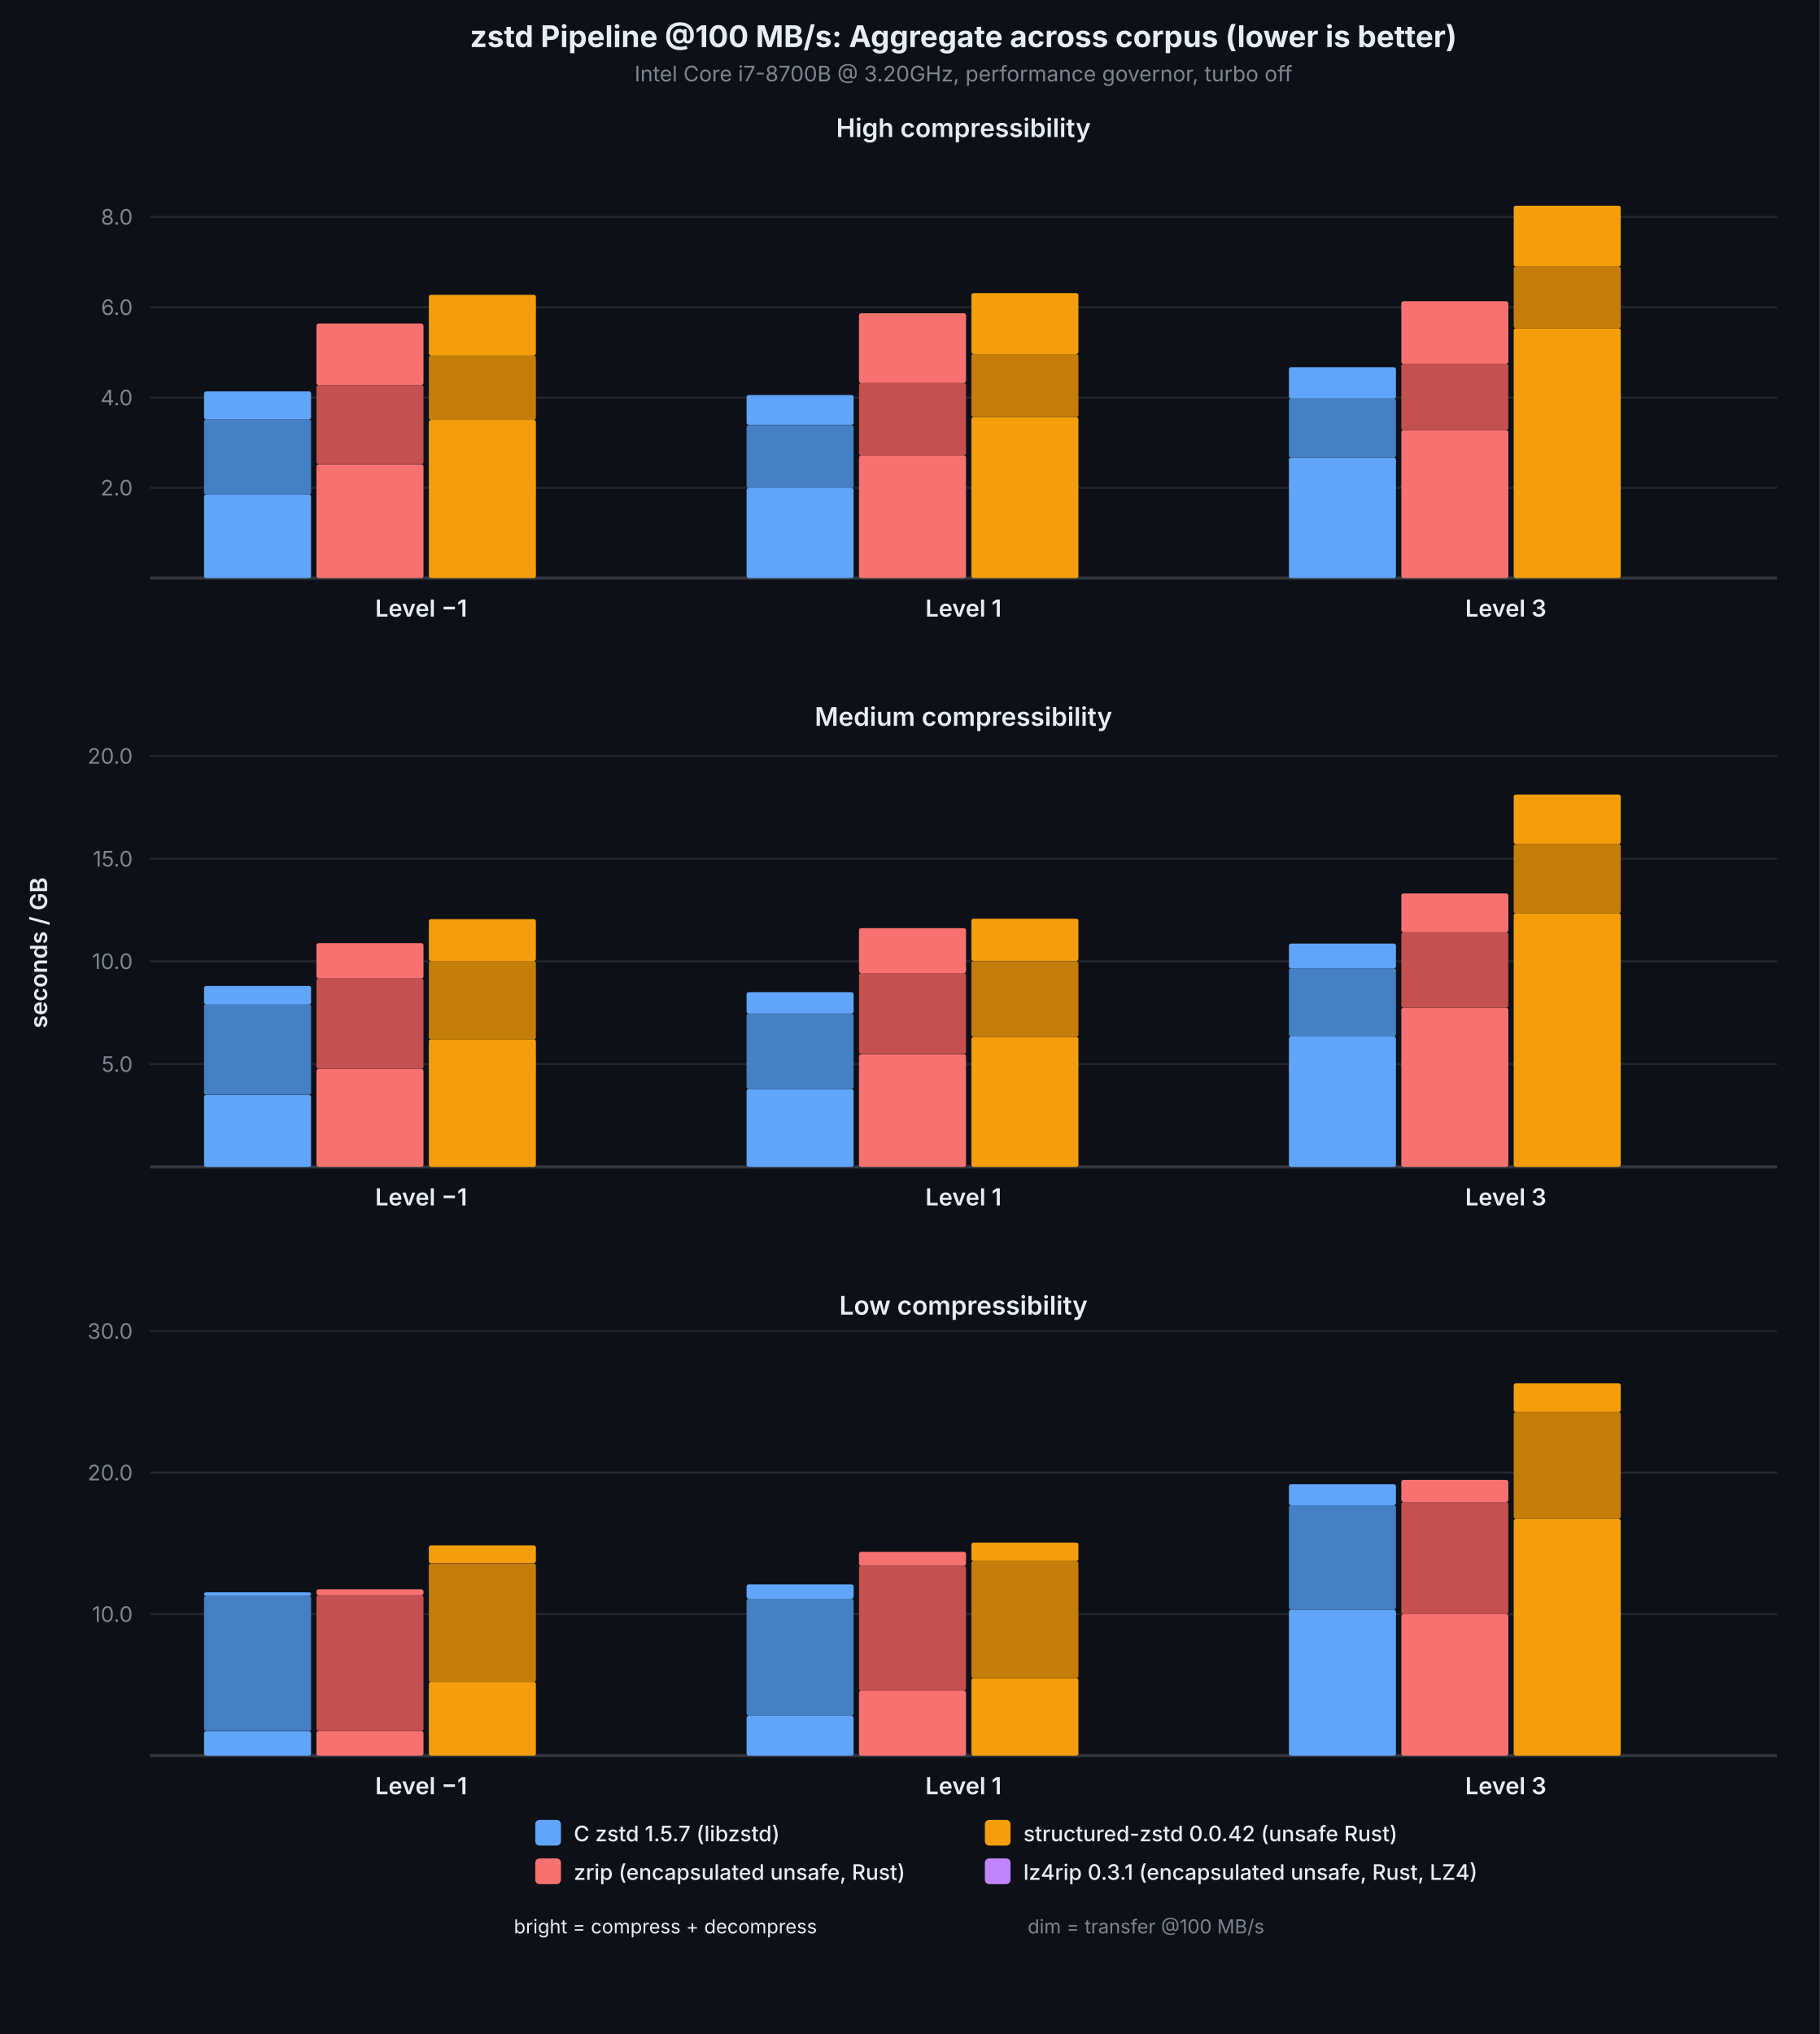
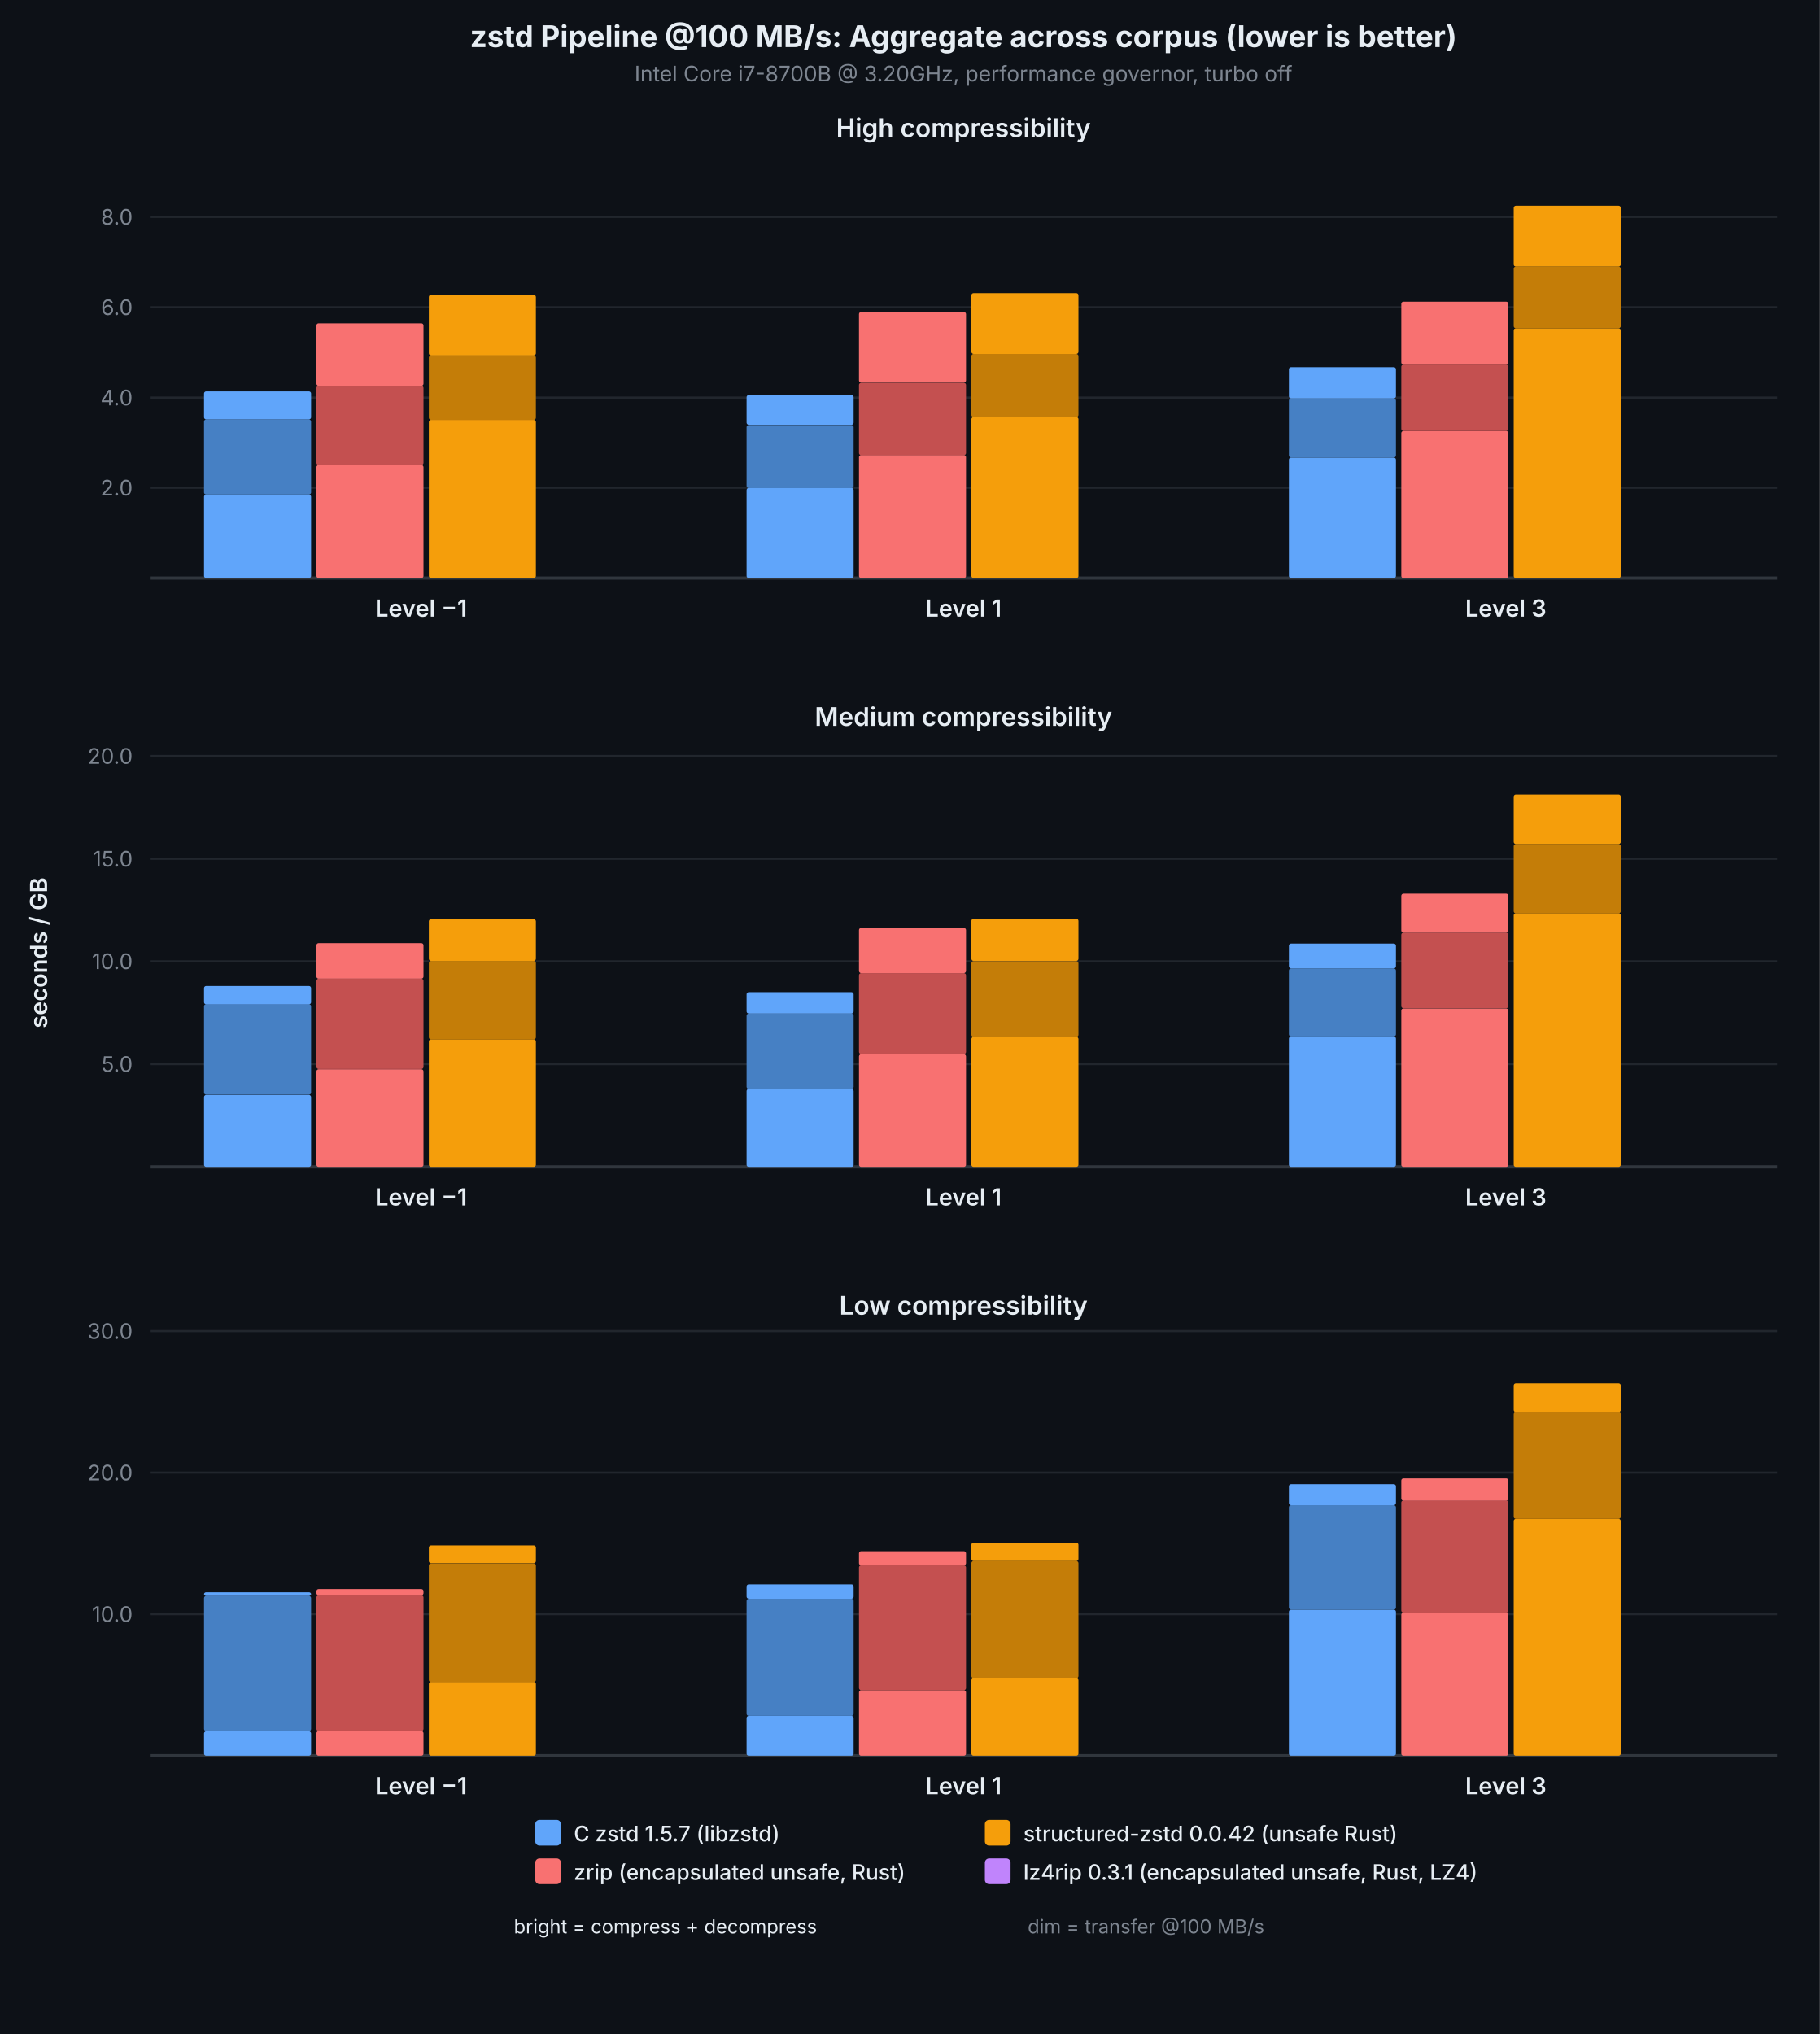
<svg xmlns="http://www.w3.org/2000/svg" viewBox="0 0 850 950" font-family="system-ui, -apple-system, sans-serif">
  <rect width="850" height="950" fill="#0d1117" />
  <text x="450.0" y="22" text-anchor="middle" fill="#e6edf3" font-size="14" font-weight="700">zstd Pipeline @100 MB/s: Aggregate across corpus (lower is better)</text>
  <text x="450.0" y="38" text-anchor="middle" fill="#7d8590" font-size="10">Intel Core i7-8700B @ 3.20GHz, performance governor, turbo off</text>
  <text x="22" y="445.0" text-anchor="middle" fill="#e6edf3" font-size="11" font-weight="600" transform="rotate(-90,22,445.0)">seconds / GB</text>
  <text x="450.0" y="64" text-anchor="middle" fill="#e6edf3" font-size="12" font-weight="600">High compressibility</text>
  <line x1="70" y1="227.8" x2="830" y2="227.8" stroke="#21262d" stroke-width="1" />
  <text x="62" y="227.8" text-anchor="end" dominant-baseline="middle" fill="#7d8590" font-size="10">2.0</text>
  <line x1="70" y1="185.7" x2="830" y2="185.7" stroke="#21262d" stroke-width="1" />
  <text x="62" y="185.7" text-anchor="end" dominant-baseline="middle" fill="#7d8590" font-size="10">4.0</text>
  <line x1="70" y1="143.5" x2="830" y2="143.5" stroke="#21262d" stroke-width="1" />
  <text x="62" y="143.5" text-anchor="end" dominant-baseline="middle" fill="#7d8590" font-size="10">6.0</text>
  <line x1="70" y1="101.3" x2="830" y2="101.3" stroke="#21262d" stroke-width="1" />
  <text x="62" y="101.3" text-anchor="end" dominant-baseline="middle" fill="#7d8590" font-size="10">8.0</text>
  <line x1="70" y1="270" x2="830" y2="270" stroke="#30363d" stroke-width="1.5" />
  <rect x="95.3" y="231.0" width="50.0" height="39.0" fill="#60a5fa" rx="1" />
  <rect x="95.3" y="195.9" width="50.0" height="35.1" fill="#4680c4" rx="1" />
  <rect x="95.3" y="182.8" width="50.0" height="13.1" fill="#60a5fa" rx="1" />
-   <rect x="147.8" y="216.9" width="50.0" height="53.1" fill="#f87171" rx="1" />
-   <rect x="147.8" y="179.8" width="50.0" height="37.0" fill="#c45050" rx="1" />
-   <rect x="147.8" y="151.1" width="50.0" height="28.7" fill="#f87171" rx="1" />
+   <rect x="147.8" y="217.2" width="50.0" height="52.8" fill="#f87171" rx="1" />
+   <rect x="147.8" y="180.2" width="50.0" height="37.0" fill="#c45050" rx="1" />
+   <rect x="147.8" y="151.0" width="50.0" height="29.2" fill="#f87171" rx="1" />
  <rect x="200.3" y="196.1" width="50.0" height="73.9" fill="#f59e0b" rx="1" />
  <rect x="200.3" y="166.0" width="50.0" height="30.1" fill="#c47d08" rx="1" />
  <rect x="200.3" y="137.7" width="50.0" height="28.3" fill="#f59e0b" rx="1" />
  <text x="196.7" y="288" text-anchor="middle" fill="#e6edf3" font-size="11" font-weight="600">Level −1</text>
  <rect x="348.7" y="227.9" width="50.0" height="42.1" fill="#60a5fa" rx="1" />
  <rect x="348.7" y="198.5" width="50.0" height="29.5" fill="#4680c4" rx="1" />
  <rect x="348.7" y="184.5" width="50.0" height="13.9" fill="#60a5fa" rx="1" />
-   <rect x="401.2" y="212.7" width="50.0" height="57.3" fill="#f87171" rx="1" />
-   <rect x="401.2" y="178.9" width="50.0" height="33.8" fill="#c45050" rx="1" />
-   <rect x="401.2" y="146.3" width="50.0" height="32.6" fill="#f87171" rx="1" />
+   <rect x="401.2" y="212.5" width="50.0" height="57.5" fill="#f87171" rx="1" />
+   <rect x="401.2" y="178.8" width="50.0" height="33.8" fill="#c45050" rx="1" />
+   <rect x="401.2" y="145.7" width="50.0" height="33.0" fill="#f87171" rx="1" />
  <rect x="453.7" y="194.8" width="50.0" height="75.2" fill="#f59e0b" rx="1" />
  <rect x="453.7" y="165.3" width="50.0" height="29.5" fill="#c47d08" rx="1" />
  <rect x="453.7" y="136.9" width="50.0" height="28.4" fill="#f59e0b" rx="1" />
  <text x="450.0" y="288" text-anchor="middle" fill="#e6edf3" font-size="11" font-weight="600">Level 1</text>
  <rect x="602.0" y="213.7" width="50.0" height="56.3" fill="#60a5fa" rx="1" />
  <rect x="602.0" y="186.1" width="50.0" height="27.6" fill="#4680c4" rx="1" />
  <rect x="602.0" y="171.5" width="50.0" height="14.6" fill="#60a5fa" rx="1" />
-   <rect x="654.5" y="200.9" width="50.0" height="69.1" fill="#f87171" rx="1" />
-   <rect x="654.5" y="169.9" width="50.0" height="31.0" fill="#c45050" rx="1" />
-   <rect x="654.5" y="140.7" width="50.0" height="29.2" fill="#f87171" rx="1" />
+   <rect x="654.5" y="201.3" width="50.0" height="68.7" fill="#f87171" rx="1" />
+   <rect x="654.5" y="170.3" width="50.0" height="31.0" fill="#c45050" rx="1" />
+   <rect x="654.5" y="140.9" width="50.0" height="29.4" fill="#f87171" rx="1" />
  <rect x="707.0" y="153.3" width="50.0" height="116.7" fill="#f59e0b" rx="1" />
  <rect x="707.0" y="124.5" width="50.0" height="28.8" fill="#c47d08" rx="1" />
  <rect x="707.0" y="96.1" width="50.0" height="28.4" fill="#f59e0b" rx="1" />
  <text x="703.3" y="288" text-anchor="middle" fill="#e6edf3" font-size="11" font-weight="600">Level 3</text>
  <text x="450.0" y="339" text-anchor="middle" fill="#e6edf3" font-size="12" font-weight="600">Medium compressibility</text>
  <line x1="70" y1="497.0" x2="830" y2="497.0" stroke="#21262d" stroke-width="1" />
  <text x="62" y="497.0" text-anchor="end" dominant-baseline="middle" fill="#7d8590" font-size="10">5.0</text>
  <line x1="70" y1="449.0" x2="830" y2="449.0" stroke="#21262d" stroke-width="1" />
  <text x="62" y="449.0" text-anchor="end" dominant-baseline="middle" fill="#7d8590" font-size="10">10.0</text>
  <line x1="70" y1="401.1" x2="830" y2="401.1" stroke="#21262d" stroke-width="1" />
  <text x="62" y="401.1" text-anchor="end" dominant-baseline="middle" fill="#7d8590" font-size="10">15.0</text>
  <line x1="70" y1="353.1" x2="830" y2="353.1" stroke="#21262d" stroke-width="1" />
  <text x="62" y="353.1" text-anchor="end" dominant-baseline="middle" fill="#7d8590" font-size="10">20.0</text>
  <line x1="70" y1="545" x2="830" y2="545" stroke="#30363d" stroke-width="1.5" />
  <rect x="95.3" y="511.4" width="50.0" height="33.6" fill="#60a5fa" rx="1" />
  <rect x="95.3" y="469.0" width="50.0" height="42.3" fill="#4680c4" rx="1" />
  <rect x="95.3" y="460.5" width="50.0" height="8.6" fill="#60a5fa" rx="1" />
-   <rect x="147.8" y="499.2" width="50.0" height="45.8" fill="#f87171" rx="1" />
-   <rect x="147.8" y="457.0" width="50.0" height="42.2" fill="#c45050" rx="1" />
-   <rect x="147.8" y="440.5" width="50.0" height="16.5" fill="#f87171" rx="1" />
+   <rect x="147.8" y="499.4" width="50.0" height="45.6" fill="#f87171" rx="1" />
+   <rect x="147.8" y="457.1" width="50.0" height="42.2" fill="#c45050" rx="1" />
+   <rect x="147.8" y="440.5" width="50.0" height="16.6" fill="#f87171" rx="1" />
  <rect x="200.3" y="485.4" width="50.0" height="59.6" fill="#f59e0b" rx="1" />
  <rect x="200.3" y="448.8" width="50.0" height="36.7" fill="#c47d08" rx="1" />
  <rect x="200.3" y="429.3" width="50.0" height="19.5" fill="#f59e0b" rx="1" />
  <text x="196.7" y="563" text-anchor="middle" fill="#e6edf3" font-size="11" font-weight="600">Level −1</text>
  <rect x="348.7" y="508.6" width="50.0" height="36.4" fill="#60a5fa" rx="1" />
  <rect x="348.7" y="473.4" width="50.0" height="35.2" fill="#4680c4" rx="1" />
  <rect x="348.7" y="463.4" width="50.0" height="10.0" fill="#60a5fa" rx="1" />
  <rect x="401.2" y="492.4" width="50.0" height="52.6" fill="#f87171" rx="1" />
  <rect x="401.2" y="454.5" width="50.0" height="37.8" fill="#c45050" rx="1" />
-   <rect x="401.2" y="433.5" width="50.0" height="21.0" fill="#f87171" rx="1" />
+   <rect x="401.2" y="433.4" width="50.0" height="21.1" fill="#f87171" rx="1" />
  <rect x="453.7" y="484.3" width="50.0" height="60.7" fill="#f59e0b" rx="1" />
  <rect x="453.7" y="448.9" width="50.0" height="35.4" fill="#c47d08" rx="1" />
  <rect x="453.7" y="429.1" width="50.0" height="19.7" fill="#f59e0b" rx="1" />
  <text x="450.0" y="563" text-anchor="middle" fill="#e6edf3" font-size="11" font-weight="600">Level 1</text>
  <rect x="602.0" y="484.1" width="50.0" height="60.9" fill="#60a5fa" rx="1" />
  <rect x="602.0" y="452.3" width="50.0" height="31.8" fill="#4680c4" rx="1" />
  <rect x="602.0" y="440.7" width="50.0" height="11.6" fill="#60a5fa" rx="1" />
-   <rect x="654.5" y="470.7" width="50.0" height="74.3" fill="#f87171" rx="1" />
-   <rect x="654.5" y="435.4" width="50.0" height="35.3" fill="#c45050" rx="1" />
-   <rect x="654.5" y="417.3" width="50.0" height="18.1" fill="#f87171" rx="1" />
+   <rect x="654.5" y="471.0" width="50.0" height="74.0" fill="#f87171" rx="1" />
+   <rect x="654.5" y="435.6" width="50.0" height="35.3" fill="#c45050" rx="1" />
+   <rect x="654.5" y="417.4" width="50.0" height="18.2" fill="#f87171" rx="1" />
  <rect x="707.0" y="426.5" width="50.0" height="118.5" fill="#f59e0b" rx="1" />
  <rect x="707.0" y="394.2" width="50.0" height="32.4" fill="#c47d08" rx="1" />
  <rect x="707.0" y="371.1" width="50.0" height="23.1" fill="#f59e0b" rx="1" />
  <text x="703.3" y="563" text-anchor="middle" fill="#e6edf3" font-size="11" font-weight="600">Level 3</text>
  <text x="450.0" y="614" text-anchor="middle" fill="#e6edf3" font-size="12" font-weight="600">Low compressibility</text>
  <line x1="70" y1="753.9" x2="830" y2="753.9" stroke="#21262d" stroke-width="1" />
  <text x="62" y="753.9" text-anchor="end" dominant-baseline="middle" fill="#7d8590" font-size="10">10.0</text>
  <line x1="70" y1="687.8" x2="830" y2="687.8" stroke="#21262d" stroke-width="1" />
  <text x="62" y="687.8" text-anchor="end" dominant-baseline="middle" fill="#7d8590" font-size="10">20.0</text>
  <line x1="70" y1="621.7" x2="830" y2="621.7" stroke="#21262d" stroke-width="1" />
  <text x="62" y="621.7" text-anchor="end" dominant-baseline="middle" fill="#7d8590" font-size="10">30.0</text>
  <line x1="70" y1="820" x2="830" y2="820" stroke="#30363d" stroke-width="1.5" />
  <rect x="95.3" y="808.6" width="50.0" height="11.4" fill="#60a5fa" rx="1" />
  <rect x="95.3" y="745.4" width="50.0" height="63.1" fill="#4680c4" rx="1" />
  <rect x="95.3" y="743.7" width="50.0" height="1.7" fill="#60a5fa" rx="1" />
  <rect x="147.8" y="808.5" width="50.0" height="11.5" fill="#f87171" rx="1" />
  <rect x="147.8" y="745.1" width="50.0" height="63.4" fill="#c45050" rx="1" />
-   <rect x="147.8" y="742.3" width="50.0" height="2.8" fill="#f87171" rx="1" />
+   <rect x="147.8" y="742.2" width="50.0" height="2.9" fill="#f87171" rx="1" />
  <rect x="200.3" y="785.5" width="50.0" height="34.5" fill="#f59e0b" rx="1" />
  <rect x="200.3" y="730.2" width="50.0" height="55.4" fill="#c47d08" rx="1" />
  <rect x="200.3" y="721.8" width="50.0" height="8.3" fill="#f59e0b" rx="1" />
  <text x="196.7" y="838" text-anchor="middle" fill="#e6edf3" font-size="11" font-weight="600">Level −1</text>
  <rect x="348.7" y="801.4" width="50.0" height="18.6" fill="#60a5fa" rx="1" />
  <rect x="348.7" y="746.7" width="50.0" height="54.7" fill="#4680c4" rx="1" />
  <rect x="348.7" y="740.0" width="50.0" height="6.7" fill="#60a5fa" rx="1" />
-   <rect x="401.2" y="789.6" width="50.0" height="30.4" fill="#f87171" rx="1" />
-   <rect x="401.2" y="731.3" width="50.0" height="58.3" fill="#c45050" rx="1" />
-   <rect x="401.2" y="724.8" width="50.0" height="6.5" fill="#f87171" rx="1" />
+   <rect x="401.2" y="789.4" width="50.0" height="30.6" fill="#f87171" rx="1" />
+   <rect x="401.2" y="731.1" width="50.0" height="58.3" fill="#c45050" rx="1" />
+   <rect x="401.2" y="724.5" width="50.0" height="6.6" fill="#f87171" rx="1" />
  <rect x="453.7" y="783.8" width="50.0" height="36.2" fill="#f59e0b" rx="1" />
  <rect x="453.7" y="729.1" width="50.0" height="54.7" fill="#c47d08" rx="1" />
  <rect x="453.7" y="720.5" width="50.0" height="8.6" fill="#f59e0b" rx="1" />
  <text x="450.0" y="838" text-anchor="middle" fill="#e6edf3" font-size="11" font-weight="600">Level 1</text>
  <rect x="602.0" y="751.8" width="50.0" height="68.2" fill="#60a5fa" rx="1" />
  <rect x="602.0" y="703.0" width="50.0" height="48.8" fill="#4680c4" rx="1" />
  <rect x="602.0" y="693.2" width="50.0" height="9.8" fill="#60a5fa" rx="1" />
-   <rect x="654.5" y="753.9" width="50.0" height="66.1" fill="#f87171" rx="1" />
-   <rect x="654.5" y="701.5" width="50.0" height="52.4" fill="#c45050" rx="1" />
-   <rect x="654.5" y="691.2" width="50.0" height="10.3" fill="#f87171" rx="1" />
+   <rect x="654.5" y="753.2" width="50.0" height="66.8" fill="#f87171" rx="1" />
+   <rect x="654.5" y="700.8" width="50.0" height="52.4" fill="#c45050" rx="1" />
+   <rect x="654.5" y="690.5" width="50.0" height="10.4" fill="#f87171" rx="1" />
  <rect x="707.0" y="709.4" width="50.0" height="110.6" fill="#f59e0b" rx="1" />
  <rect x="707.0" y="659.5" width="50.0" height="49.9" fill="#c47d08" rx="1" />
  <rect x="707.0" y="646.1" width="50.0" height="13.4" fill="#f59e0b" rx="1" />
  <text x="703.3" y="838" text-anchor="middle" fill="#e6edf3" font-size="11" font-weight="600">Level 3</text>
  <rect x="250" y="850" width="12" height="12" fill="#60a5fa" rx="2" />
  <text x="268" y="860" fill="#e6edf3" font-size="10" font-weight="500">C zstd 1.5.7 (libzstd)</text>
  <rect x="250" y="868" width="12" height="12" fill="#f87171" rx="2" />
  <text x="268" y="878" fill="#e6edf3" font-size="10" font-weight="500">zrip (encapsulated unsafe, Rust)</text>
  <rect x="460" y="850" width="12" height="12" fill="#f59e0b" rx="2" />
  <text x="478" y="860" fill="#e6edf3" font-size="10" font-weight="500">structured-zstd 0.0.42 (unsafe Rust)</text>
  <rect x="460" y="868" width="12" height="12" fill="#c084fc" rx="2" />
  <text x="478" y="878" fill="#e6edf3" font-size="10" font-weight="500">lz4rip 0.3.1 (encapsulated unsafe, Rust, LZ4)</text>
  <text x="240" y="903" fill="#e6edf3" font-size="9">bright = compress + decompress</text>
  <text x="480" y="903" fill="#7d8590" font-size="9">dim = transfer @100 MB/s</text>
</svg>
